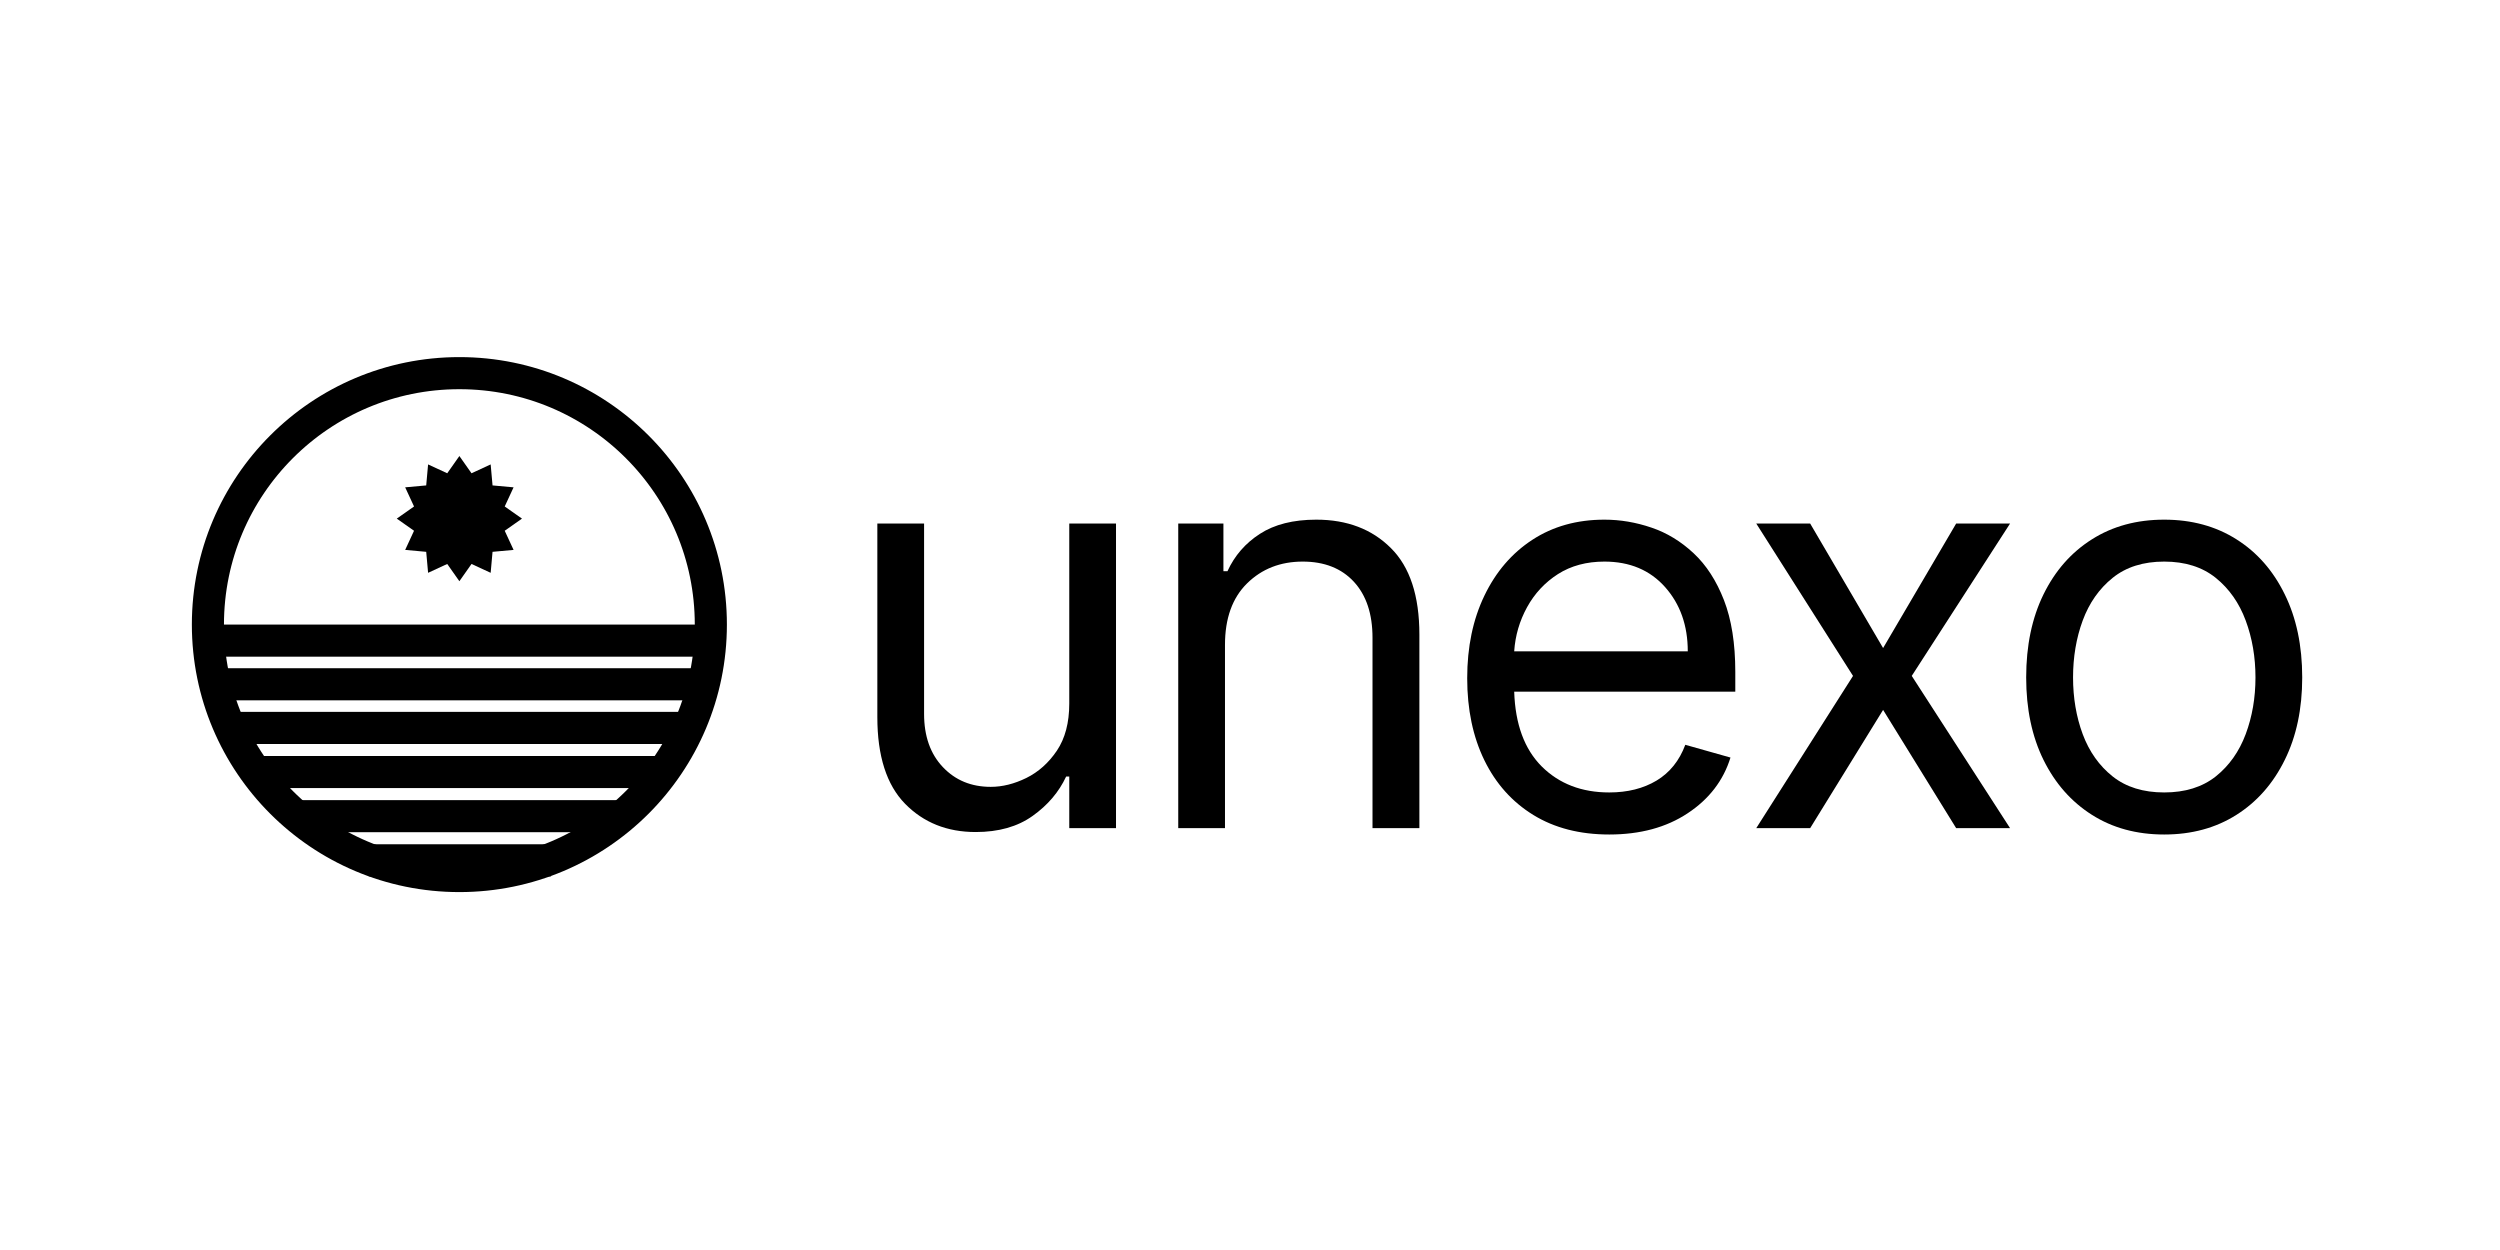
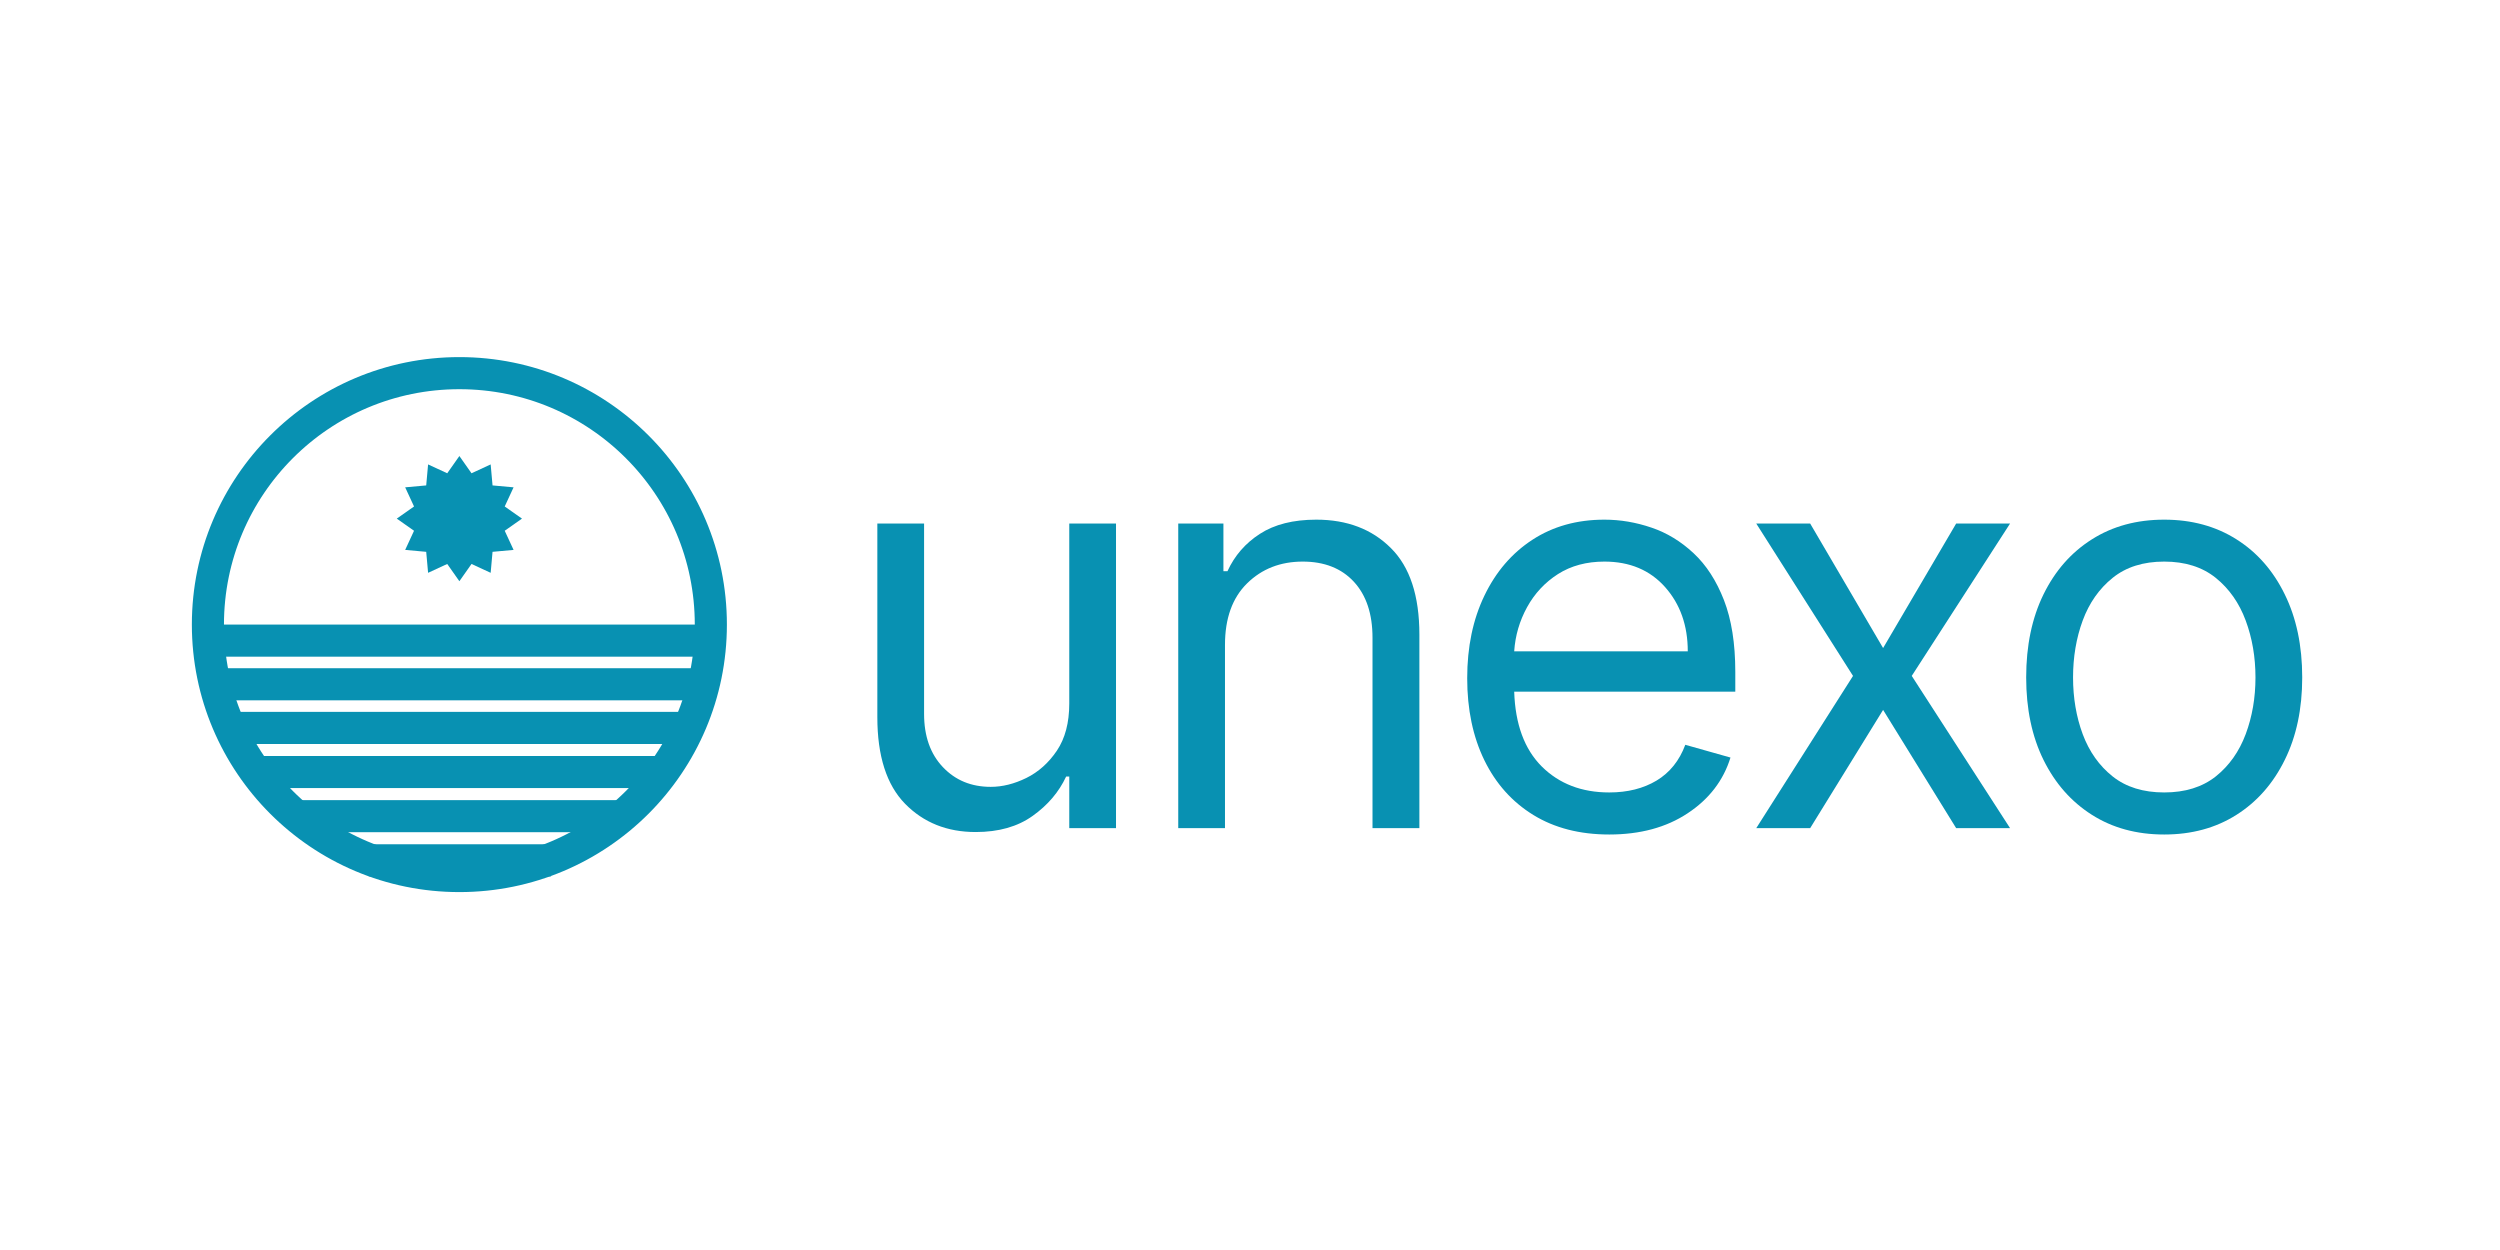
<svg xmlns="http://www.w3.org/2000/svg" width="400" zoomAndPan="magnify" viewBox="0 0 300 150" height="200" preserveAspectRatio="xMidYMid meet" version="1.0">
  <defs>
    <g />
    <clipPath id="e1d20a922d">
      <path d="M 23.023 42.852 L 87.227 42.852 L 87.227 107.051 L 23.023 107.051 Z M 23.023 42.852 " clip-rule="nonzero" />
    </clipPath>
    <clipPath id="634d4037b0">
      <path d="M 55.125 42.852 C 37.395 42.852 23.023 57.223 23.023 74.949 C 23.023 92.68 37.395 107.051 55.125 107.051 C 72.855 107.051 87.227 92.68 87.227 74.949 C 87.227 57.223 72.855 42.852 55.125 42.852 Z M 55.125 42.852 " clip-rule="nonzero" />
    </clipPath>
    <clipPath id="258dfe9754">
      <path d="M 47.613 54.723 L 62.637 54.723 L 62.637 69.746 L 47.613 69.746 Z M 47.613 54.723 " clip-rule="nonzero" />
    </clipPath>
    <clipPath id="9b4cc93120">
      <path d="M 55.125 54.723 L 56.582 56.793 L 58.879 55.73 L 59.105 58.25 L 61.629 58.48 L 60.566 60.777 L 62.637 62.234 L 60.566 63.691 L 61.629 65.988 L 59.105 66.219 L 58.879 68.738 L 56.582 67.676 L 55.125 69.746 L 53.668 67.676 L 51.371 68.738 L 51.145 66.219 L 48.621 65.988 L 49.684 63.691 L 47.613 62.234 L 49.684 60.777 L 48.621 58.48 L 51.145 58.25 L 51.371 55.73 L 53.668 56.793 Z M 55.125 54.723 " clip-rule="nonzero" />
    </clipPath>
  </defs>
  <g clip-path="url(#e1d20a922d)">
    <g clip-path="url(#634d4037b0)">
-       <path stroke-linecap="butt" transform="matrix(0.1605, 0, 0, 0.1605, 23.025, 42.85045)" fill="none" stroke-linejoin="miter" d="M 200 0.007 C 89.53 0.007 -0.01 89.546 -0.01 199.992 C -0.01 310.463 89.53 400.002 200 400.002 C 310.47 400.002 400.01 310.463 400.01 199.992 C 400.01 89.546 310.47 0.007 200 0.007 Z M 200 0.007 " stroke="#000000" stroke-width="48" stroke-opacity="1" stroke-miterlimit="4" />
+       <path stroke-linecap="butt" transform="matrix(0.1605, 0, 0, 0.1605, 23.025, 42.85045)" fill="none" stroke-linejoin="miter" d="M 200 0.007 C 89.53 0.007 -0.01 89.546 -0.01 199.992 C -0.01 310.463 89.53 400.002 200 400.002 C 310.47 400.002 400.01 310.463 400.01 199.992 C 400.01 89.546 310.47 0.007 200 0.007 Z M 200 0.007 " stroke="#0891b2" stroke-width="48" stroke-opacity="1" stroke-miterlimit="4" />
    </g>
  </g>
  <g clip-path="url(#258dfe9754)">
    <g clip-path="url(#9b4cc93120)">
-       <path fill="#000000" d="M 47.613 54.723 L 62.637 54.723 L 62.637 69.746 L 47.613 69.746 Z M 47.613 54.723 " fill-opacity="1" fill-rule="nonzero" />
+       <path fill="#0891b2" d="M 47.613 54.723 L 62.637 54.723 L 62.637 69.746 L 47.613 69.746 Z M 47.613 54.723 " fill-opacity="1" fill-rule="nonzero" />
    </g>
  </g>
-   <path stroke-linecap="butt" transform="matrix(0.1605, -0.00000000000000004, 0.00000000000000004, 0.1605, 35.77479, 96.01715)" fill="none" stroke-linejoin="miter" d="M -0.008 11.989 L 241.133 11.989 " stroke="#000000" stroke-width="24" stroke-opacity="1" stroke-miterlimit="4" />
-   <path stroke-linecap="butt" transform="matrix(0.1605, 0, 0, 0.1605, 25.13839, 74.95044)" fill="none" stroke-linejoin="miter" d="M -0.01 11.991 L 372.726 11.991 " stroke="#000000" stroke-width="24" stroke-opacity="1" stroke-miterlimit="4" />
-   <path stroke-linecap="butt" transform="matrix(0.1605, 0.000000000000000027, -0.000000000000000027, 0.1605, 27.06273, 85.42414)" fill="none" stroke-linejoin="miter" d="M -0.001 12.009 L 343.919 12.009 " stroke="#000000" stroke-width="24" stroke-opacity="1" stroke-miterlimit="4" />
-   <path stroke-linecap="butt" transform="matrix(0.1605, 0, 0, 0.1605, 25.13839, 80.1873)" fill="none" stroke-linejoin="miter" d="M -0.01 12 L 372.726 12 " stroke="#000000" stroke-width="24" stroke-opacity="1" stroke-miterlimit="4" />
-   <path stroke-linecap="butt" transform="matrix(0.1605, 0.00000000000000006, -0.00000000000000006, 0.1605, 30.58888, 90.72064)" fill="none" stroke-linejoin="miter" d="M 0.006 11.987 L 304.791 11.987 " stroke="#000000" stroke-width="24" stroke-opacity="1" stroke-miterlimit="4" />
-   <path stroke-linecap="butt" transform="matrix(0.1605, 0, 0, 0.1605, 44.23884, 101.3136)" fill="none" stroke-linejoin="miter" d="M -0.003 11.992 L 136.387 11.992 " stroke="#000000" stroke-width="24" stroke-opacity="1" stroke-miterlimit="4" />
-   <g fill="#000000" fill-opacity="1">
+   <path stroke-linecap="butt" transform="matrix(0.1605, -0.00000000000000004, 0.00000000000000004, 0.1605, 35.77479, 96.01715)" fill="none" stroke-linejoin="miter" d="M -0.008 11.989 L 241.133 11.989 " stroke="#0891b2" stroke-width="24" stroke-opacity="1" stroke-miterlimit="4" />
+   <path stroke-linecap="butt" transform="matrix(0.1605, 0, 0, 0.1605, 25.13839, 74.95044)" fill="none" stroke-linejoin="miter" d="M -0.01 11.991 L 372.726 11.991 " stroke="#0891b2" stroke-width="24" stroke-opacity="1" stroke-miterlimit="4" />
+   <path stroke-linecap="butt" transform="matrix(0.1605, 0.000000000000000027, -0.000000000000000027, 0.1605, 27.06273, 85.42414)" fill="none" stroke-linejoin="miter" d="M -0.001 12.009 L 343.919 12.009 " stroke="#0891b2" stroke-width="24" stroke-opacity="1" stroke-miterlimit="4" />
+   <path stroke-linecap="butt" transform="matrix(0.1605, 0, 0, 0.1605, 25.13839, 80.1873)" fill="none" stroke-linejoin="miter" d="M -0.01 12 L 372.726 12 " stroke="#0891b2" stroke-width="24" stroke-opacity="1" stroke-miterlimit="4" />
+   <path stroke-linecap="butt" transform="matrix(0.1605, 0.00000000000000006, -0.00000000000000006, 0.1605, 30.58888, 90.72064)" fill="none" stroke-linejoin="miter" d="M 0.006 11.987 L 304.791 11.987 " stroke="#0891b2" stroke-width="24" stroke-opacity="1" stroke-miterlimit="4" />
+   <path stroke-linecap="butt" transform="matrix(0.1605, 0, 0, 0.1605, 44.23884, 101.3136)" fill="none" stroke-linejoin="miter" d="M -0.003 11.992 L 136.387 11.992 " stroke="#0891b2" stroke-width="24" stroke-opacity="1" stroke-miterlimit="4" />
+   <g fill="#0891b2" fill-opacity="1">
    <g transform="translate(100.1398, 99.375)">
      <g>
        <path d="M 28.172 -14.938 L 28.172 -36.547 L 33.781 -36.547 L 33.781 0 L 28.172 0 L 28.172 -6.188 L 27.797 -6.188 C 26.93 -4.332 25.594 -2.758 23.781 -1.469 C 21.977 -0.176 19.695 0.469 16.938 0.469 C 13.508 0.469 10.688 -0.66 8.469 -2.922 C 6.25 -5.191 5.141 -8.66 5.141 -13.328 L 5.141 -36.547 L 10.75 -36.547 L 10.75 -13.703 C 10.75 -11.035 11.5 -8.91 13 -7.328 C 14.5 -5.742 16.414 -4.953 18.75 -4.953 C 20.145 -4.953 21.566 -5.305 23.016 -6.016 C 24.473 -6.734 25.695 -7.828 26.688 -9.297 C 27.676 -10.773 28.172 -12.656 28.172 -14.938 Z M 28.172 -14.938 " />
      </g>
    </g>
  </g>
-   <g fill="#000000" fill-opacity="1">
+   <g fill="#0891b2" fill-opacity="1">
    <g transform="translate(136.2481, 99.375)">
      <g>
        <path d="M 10.75 -21.984 L 10.75 0 L 5.141 0 L 5.141 -36.547 L 10.562 -36.547 L 10.562 -30.828 L 11.047 -30.828 C 11.898 -32.691 13.195 -34.188 14.938 -35.312 C 16.688 -36.445 18.941 -37.016 21.703 -37.016 C 25.398 -37.016 28.383 -35.879 30.656 -33.609 C 32.938 -31.348 34.078 -27.883 34.078 -23.219 L 34.078 0 L 28.453 0 L 28.453 -22.844 C 28.453 -25.707 27.707 -27.945 26.219 -29.562 C 24.727 -31.176 22.68 -31.984 20.078 -31.984 C 17.398 -31.984 15.176 -31.113 13.406 -29.375 C 11.633 -27.633 10.75 -25.172 10.75 -21.984 Z M 10.75 -21.984 " />
      </g>
    </g>
  </g>
-   <g fill="#000000" fill-opacity="1">
+   <g fill="#0891b2" fill-opacity="1">
    <g transform="translate(172.6418, 99.375)">
      <g>
        <path d="M 20.469 0.766 C 16.938 0.766 13.898 -0.016 11.359 -1.578 C 8.816 -3.141 6.859 -5.328 5.484 -8.141 C 4.109 -10.961 3.422 -14.242 3.422 -17.984 C 3.422 -21.734 4.109 -25.035 5.484 -27.891 C 6.859 -30.754 8.773 -32.988 11.234 -34.594 C 13.703 -36.207 16.586 -37.016 19.891 -37.016 C 21.797 -37.016 23.676 -36.695 25.531 -36.062 C 27.383 -35.438 29.07 -34.41 30.594 -32.984 C 32.113 -31.566 33.328 -29.691 34.234 -27.359 C 35.141 -25.023 35.594 -22.156 35.594 -18.75 L 35.594 -16.375 L 9.062 -16.375 C 9.188 -12.469 10.289 -9.473 12.375 -7.391 C 14.469 -5.316 17.164 -4.281 20.469 -4.281 C 22.664 -4.281 24.555 -4.754 26.141 -5.703 C 27.734 -6.66 28.883 -8.094 29.594 -10 L 35.016 -8.469 C 34.16 -5.707 32.445 -3.477 29.875 -1.781 C 27.312 -0.082 24.176 0.766 20.469 0.766 Z M 9.062 -21.219 L 29.891 -21.219 C 29.891 -24.312 28.984 -26.879 27.172 -28.922 C 25.359 -30.961 22.93 -31.984 19.891 -31.984 C 17.742 -31.984 15.883 -31.484 14.312 -30.484 C 12.75 -29.484 11.516 -28.16 10.609 -26.516 C 9.703 -24.867 9.188 -23.102 9.062 -21.219 Z M 9.062 -21.219 " />
      </g>
    </g>
  </g>
-   <g fill="#000000" fill-opacity="1">
+   <g fill="#0891b2" fill-opacity="1">
    <g transform="translate(207.8935, 99.375)">
      <g>
        <path d="M 9.328 -36.547 L 18.078 -21.609 L 26.844 -36.547 L 33.312 -36.547 L 21.516 -18.266 L 33.312 0 L 26.844 0 L 18.078 -14.188 L 9.328 0 L 2.859 0 L 14.469 -18.266 L 2.859 -36.547 Z M 9.328 -36.547 " />
      </g>
    </g>
  </g>
-   <g fill="#000000" fill-opacity="1">
+   <g fill="#0891b2" fill-opacity="1">
    <g transform="translate(239.7192, 99.375)">
      <g>
        <path d="M 19.984 0.766 C 16.68 0.766 13.789 -0.02 11.312 -1.594 C 8.832 -3.164 6.895 -5.363 5.5 -8.188 C 4.113 -11.008 3.422 -14.305 3.422 -18.078 C 3.422 -21.891 4.113 -25.211 5.5 -28.047 C 6.895 -30.891 8.832 -33.094 11.312 -34.656 C 13.789 -36.227 16.68 -37.016 19.984 -37.016 C 23.285 -37.016 26.176 -36.227 28.656 -34.656 C 31.133 -33.094 33.066 -30.891 34.453 -28.047 C 35.848 -25.211 36.547 -21.891 36.547 -18.078 C 36.547 -14.305 35.848 -11.008 34.453 -8.188 C 33.066 -5.363 31.133 -3.164 28.656 -1.594 C 26.176 -0.02 23.285 0.766 19.984 0.766 Z M 19.984 -4.281 C 22.492 -4.281 24.555 -4.922 26.172 -6.203 C 27.785 -7.492 28.984 -9.188 29.766 -11.281 C 30.547 -13.375 30.938 -15.641 30.938 -18.078 C 30.938 -20.523 30.547 -22.801 29.766 -24.906 C 28.984 -27.02 27.785 -28.727 26.172 -30.031 C 24.555 -31.332 22.492 -31.984 19.984 -31.984 C 17.473 -31.984 15.41 -31.332 13.797 -30.031 C 12.18 -28.727 10.984 -27.02 10.203 -24.906 C 9.43 -22.801 9.047 -20.523 9.047 -18.078 C 9.047 -15.641 9.43 -13.375 10.203 -11.281 C 10.984 -9.188 12.18 -7.492 13.797 -6.203 C 15.41 -4.922 17.473 -4.281 19.984 -4.281 Z M 19.984 -4.281 " />
      </g>
    </g>
  </g>
</svg>
